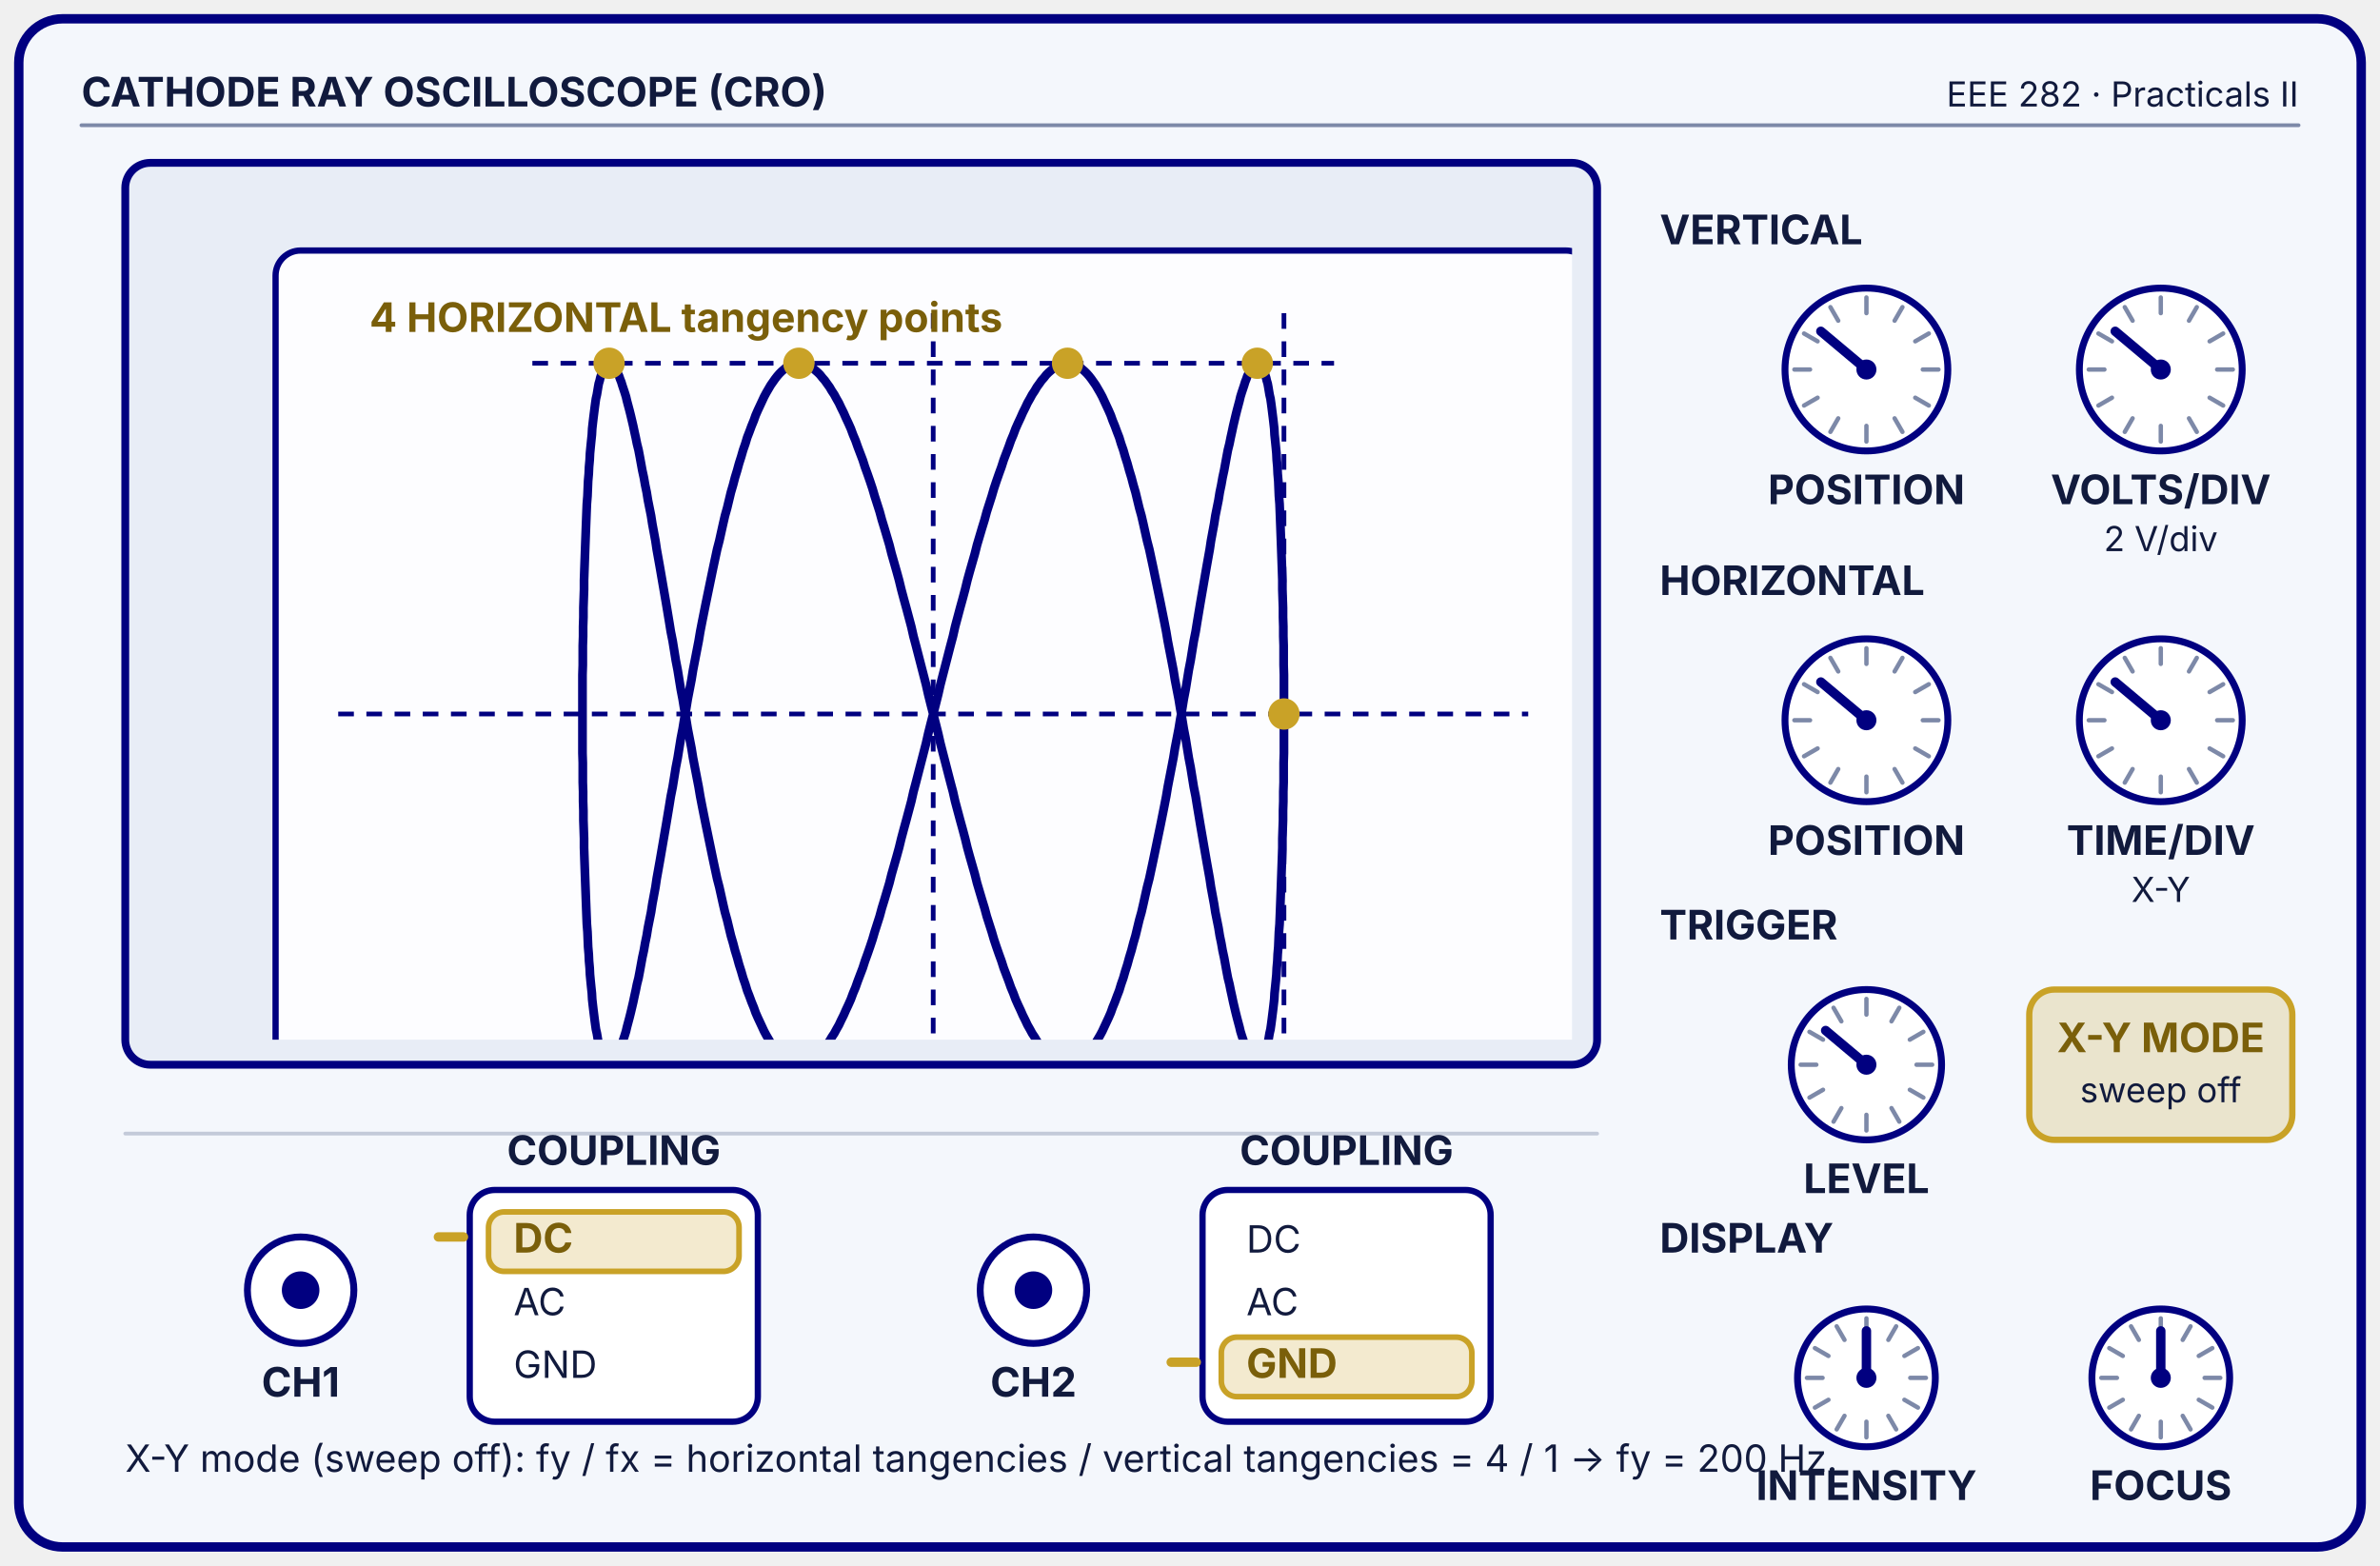
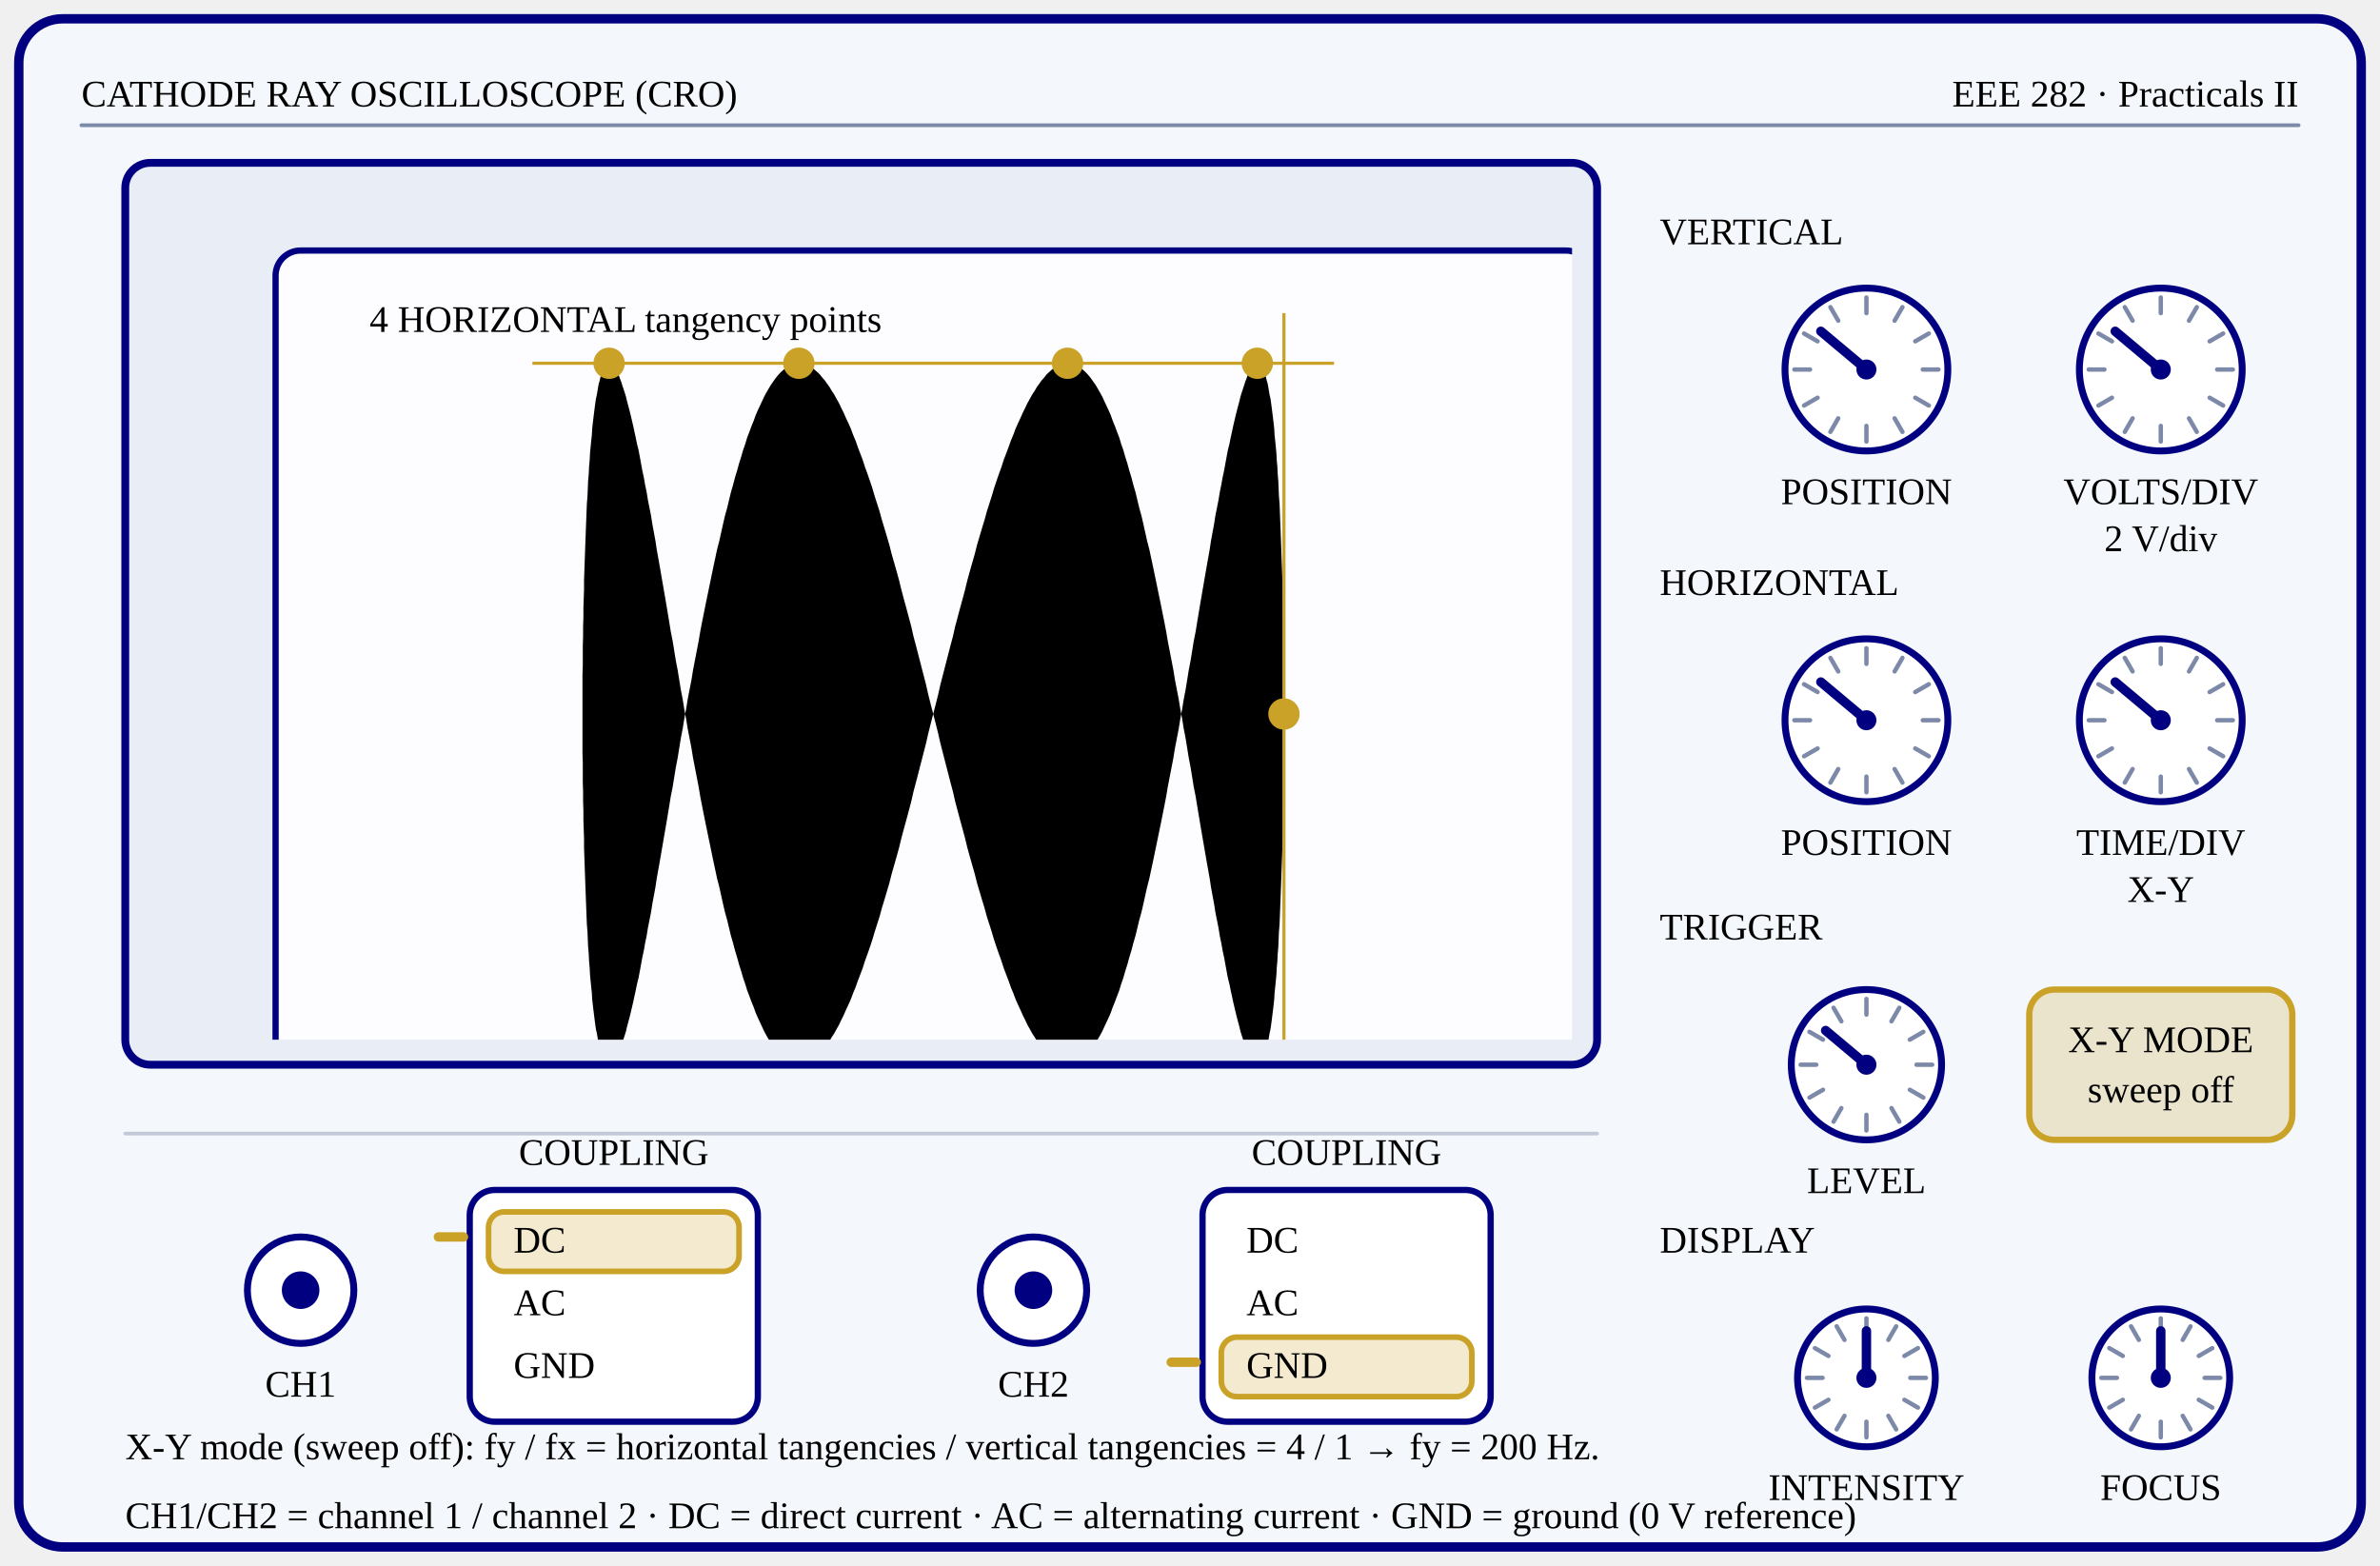
- <svg xmlns="http://www.w3.org/2000/svg" class="diagram-svg" width="760" height="500" viewBox="0 0 760 500" preserveAspectRatio="xMidYMid meet" role="img" aria-label="Full CRO in X-Y mode showing a Lissajous figure with 4 horizontal and 1 vertical tangency">
-   <style>
-  text{font-family:Inter,Arial,Helvetica,sans-serif;fill:#111a3d}
-  .gl{stroke:#c3cad9;stroke-width:1}.ax{stroke:#7d89a8;stroke-width:1.3}
-  .ac{fill:none;stroke:#B08A1B;stroke-width:2.2}
-  .t11{font-size:11px}.t12{font-size:12px}.t13{font-size:13px}.t15{font-size:15px}
-  .tb{font-size:13px;font-weight:700}.tg{font-size:13px;font-weight:700;fill:#7a5f0a}
-  .l{fill:none;stroke:#010080;stroke-width:2.4;stroke-linecap:round;stroke-linejoin:round}
-  .w{fill:none;stroke:#010080;stroke-width:2.8;stroke-linejoin:round;stroke-linecap:round}
-  .w2{fill:none;stroke:#a52a2a;stroke-width:2.6;stroke-linejoin:round;stroke-linecap:round}
-  .dm{fill:none;stroke:#010080;stroke-width:1.5;stroke-dasharray:5 4}
-  .dg{fill:none;stroke:#1e7a45;stroke-width:1.5;stroke-dasharray:6 4}
- </style>
+ <svg xmlns="http://www.w3.org/2000/svg" class="diagram-svg" viewBox="0 0 760 500" preserveAspectRatio="xMidYMid meet" role="img">
  <rect x="6" y="6" width="748" height="488" rx="14" fill="#f4f7fc" stroke="#010080" stroke-width="3" />
  <text class="tb" x="26" y="34">CATHODE RAY OSCILLOSCOPE (CRO)</text>
  <text class="t11" x="734" y="34" text-anchor="end">EEE 282 · Practicals II</text>
  <line x1="26" y1="40" x2="734" y2="40" stroke="#7d89a8" stroke-width="1.2" stroke-linecap="round" />
  <rect x="40" y="52" width="470" height="288" rx="8" fill="#e8edf6" stroke="#010080" stroke-width="2.5" />
  <svg x="48" y="60" width="454" height="272" viewBox="500 344" preserveAspectRatio="xMidYMid meet">
    <defs>
      <marker id="ah-q30" viewBox="0 0 10 10" refX="9" refY="5" markerWidth="7" markerHeight="7" orient="auto-start-reverse">
        <path d="M0,1 L9,5 L0,9 z" fill="#C9A227" />
      </marker>
      <marker id="ahn-q30" viewBox="0 0 10 10" refX="9" refY="5" markerWidth="7" markerHeight="7" orient="auto-start-reverse">
        <path d="M0,1 L9,5 L0,9 z" fill="#010080" />
      </marker>
      <marker id="ahs-q30" viewBox="0 0 10 10" refX="9" refY="5" markerWidth="7" markerHeight="7" orient="auto-start-reverse">
        <path d="M0,1 L9,5 L0,9 z" fill="#C9A227" />
      </marker>
      <marker id="ahsb-q30" viewBox="0 0 10 10" refX="1" refY="5" markerWidth="7" markerHeight="7" orient="auto-start-reverse">
        <path d="M10,1 L1,5 L10,9 z" fill="#C9A227" />
      </marker>
    </defs>
    <rect x="40" y="20" width="420" height="300" rx="8" fill="#fdfdff" stroke="#010080" stroke-width="2" />
    <line class="dm" x1="60" y1="168" x2="440" y2="168" />
    <line class="dm" x1="250" y1="40" x2="250" y2="300" />
    <path class="w" d="M250.0 168.0 L250.8 164.9 L251.6 161.7 L252.3 158.6 L253.1 155.5 L253.9 152.4 L254.7 149.3 L255.5 146.2 L256.3 143.2 L257.0 140.1 L257.8 137.1 L258.6 134.1 L259.4 131.2 L260.2 128.2 L260.9 125.3 L261.7 122.4 L262.5 119.6 L263.3 116.8 L264.0 114.0 L264.8 111.3 L265.6 108.6 L266.4 106.0 L267.1 103.4 L267.9 100.9 L268.7 98.4 L269.4 96.0 L270.2 93.6 L271.0 91.3 L271.8 89.1 L272.5 86.9 L273.3 84.8 L274.1 82.7 L274.8 80.7 L275.6 78.8 L276.3 76.9 L277.1 75.1 L277.9 73.4 L278.6 71.8 L279.4 70.2 L280.1 68.7 L280.9 67.3 L281.6 66.0 L282.4 64.8 L283.1 63.6 L283.9 62.5 L284.6 61.5 L285.4 60.6 L286.1 59.7 L286.8 59.0 L287.6 58.3 L288.3 57.7 L289.0 57.2 L289.8 56.8 L290.5 56.5 L291.2 56.2 L292.0 56.1 L292.7 56.0 L293.4 56.0 L294.1 56.1 L294.8 56.3 L295.6 56.6 L296.3 57.0 L297.0 57.4 L297.7 58.0 L298.4 58.6 L299.1 59.3 L299.8 60.1 L300.5 61.0 L301.2 62.0 L301.9 63.0 L302.6 64.2 L303.3 65.4 L304.0 66.7 L304.6 68.0 L305.3 69.5 L306.0 71.0 L306.7 72.6 L307.3 74.3 L308.0 76.0 L308.7 77.9 L309.4 79.7 L310.0 81.7 L310.7 83.7 L311.3 85.8 L312.0 88.0 L312.6 90.2 L313.3 92.5 L313.9 94.8 L314.6 97.2 L315.2 99.7 L315.8 102.2 L316.5 104.7 L317.1 107.3 L317.7 110.0 L318.3 112.7 L319.0 115.4 L319.6 118.2 L320.2 121.0 L320.8 123.9 L321.4 126.8 L322.0 129.7 L322.6 132.6 L323.2 135.6 L323.8 138.6 L324.4 141.7 L324.9 144.7 L325.5 147.8 L326.1 150.9 L326.7 154.0 L327.2 157.1 L327.8 160.2 L328.4 163.3 L328.9 166.4 L329.5 169.6 L330.0 172.7 L330.6 175.8 L331.1 178.9 L331.6 182.0 L332.2 185.1 L332.7 188.2 L333.2 191.3 L333.8 194.3 L334.3 197.4 L334.8 200.4 L335.3 203.4 L335.8 206.3 L336.3 209.2 L336.8 212.1 L337.3 215.0 L337.8 217.8 L338.3 220.6 L338.7 223.3 L339.2 226.0 L339.7 228.7 L340.1 231.3 L340.6 233.8 L341.1 236.3 L341.5 238.8 L342.0 241.2 L342.4 243.5 L342.9 245.8 L343.3 248.0 L343.7 250.2 L344.1 252.3 L344.6 254.3 L345.0 256.3 L345.4 258.1 L345.8 260.0 L346.2 261.7 L346.6 263.4 L347.0 265.0 L347.4 266.5 L347.8 268.0 L348.1 269.3 L348.5 270.6 L348.9 271.8 L349.3 273.0 L349.6 274.0 L350.0 275.0 L350.3 275.9 L350.7 276.7 L351.0 277.4 L351.3 278.0 L351.7 278.6 L352.0 279.0 L352.3 279.4 L352.6 279.7 L352.9 279.9 L353.2 280.0 L353.5 280.0 L353.8 279.9 L354.1 279.8 L354.4 279.5 L354.7 279.2 L355.0 278.8 L355.2 278.3 L355.5 277.7 L355.8 277.0 L356.0 276.3 L356.3 275.4 L356.5 274.5 L356.8 273.5 L357.0 272.4 L357.2 271.2 L357.4 270.0 L357.7 268.7 L357.9 267.3 L358.1 265.8 L358.3 264.2 L358.5 262.6 L358.7 260.9 L358.9 259.1 L359.0 257.2 L359.2 255.3 L359.4 253.3 L359.6 251.2 L359.7 249.1 L359.9 246.9 L360.0 244.7 L360.2 242.4 L360.3 240.0 L360.4 237.6 L360.6 235.1 L360.7 232.6 L360.8 230.0 L360.9 227.4 L361.0 224.7 L361.1 222.0 L361.2 219.2 L361.3 216.4 L361.4 213.6 L361.5 210.7 L361.5 207.8 L361.6 204.8 L361.7 201.9 L361.7 198.9 L361.8 195.9 L361.8 192.8 L361.9 189.8 L361.9 186.7 L361.9 183.6 L362.0 180.5 L362.0 177.4 L362.0 174.3 L362.0 171.1 L362.0 168.0 L362.0 164.9 L362.0 161.7 L362.0 158.6 L362.0 155.5 L361.9 152.4 L361.9 149.3 L361.9 146.2 L361.8 143.2 L361.8 140.1 L361.7 137.1 L361.7 134.1 L361.6 131.2 L361.5 128.2 L361.5 125.3 L361.4 122.4 L361.3 119.6 L361.2 116.8 L361.1 114.0 L361.0 111.3 L360.9 108.6 L360.8 106.0 L360.7 103.4 L360.6 100.9 L360.4 98.4 L360.3 96.0 L360.2 93.6 L360.0 91.3 L359.9 89.1 L359.7 86.9 L359.6 84.8 L359.4 82.7 L359.2 80.7 L359.0 78.8 L358.9 76.9 L358.7 75.1 L358.5 73.4 L358.3 71.8 L358.1 70.2 L357.9 68.7 L357.7 67.3 L357.4 66.0 L357.2 64.8 L357.0 63.6 L356.8 62.5 L356.5 61.5 L356.3 60.6 L356.0 59.7 L355.8 59.0 L355.5 58.3 L355.2 57.7 L355.0 57.2 L354.7 56.8 L354.4 56.5 L354.1 56.2 L353.8 56.1 L353.5 56.0 L353.2 56.0 L352.9 56.1 L352.6 56.3 L352.3 56.6 L352.0 57.0 L351.7 57.4 L351.3 58.0 L351.0 58.6 L350.7 59.3 L350.3 60.1 L350.0 61.0 L349.6 62.0 L349.3 63.0 L348.9 64.2 L348.5 65.4 L348.1 66.7 L347.8 68.0 L347.4 69.5 L347.0 71.0 L346.6 72.6 L346.2 74.3 L345.8 76.0 L345.4 77.9 L345.0 79.7 L344.6 81.7 L344.1 83.7 L343.7 85.8 L343.3 88.0 L342.9 90.2 L342.4 92.5 L342.0 94.8 L341.5 97.2 L341.1 99.7 L340.6 102.2 L340.1 104.7 L339.7 107.3 L339.2 110.0 L338.7 112.7 L338.3 115.4 L337.8 118.2 L337.3 121.0 L336.8 123.9 L336.3 126.8 L335.8 129.7 L335.3 132.6 L334.8 135.6 L334.3 138.6 L333.8 141.7 L333.2 144.7 L332.7 147.8 L332.2 150.9 L331.6 154.0 L331.1 157.1 L330.6 160.2 L330.0 163.3 L329.5 166.4 L328.9 169.6 L328.4 172.7 L327.8 175.8 L327.2 178.9 L326.7 182.0 L326.1 185.1 L325.5 188.2 L324.9 191.3 L324.4 194.3 L323.8 197.4 L323.2 200.4 L322.6 203.4 L322.0 206.3 L321.4 209.2 L320.8 212.1 L320.2 215.0 L319.6 217.8 L319.0 220.6 L318.3 223.3 L317.7 226.0 L317.1 228.7 L316.5 231.3 L315.8 233.8 L315.2 236.3 L314.6 238.8 L313.9 241.2 L313.3 243.5 L312.6 245.8 L312.0 248.0 L311.3 250.2 L310.7 252.3 L310.0 254.3 L309.4 256.3 L308.7 258.1 L308.0 260.0 L307.3 261.7 L306.7 263.4 L306.0 265.0 L305.3 266.5 L304.6 268.0 L304.0 269.3 L303.3 270.6 L302.6 271.8 L301.9 273.0 L301.2 274.0 L300.5 275.0 L299.8 275.9 L299.1 276.7 L298.4 277.4 L297.7 278.0 L297.0 278.6 L296.3 279.0 L295.6 279.4 L294.8 279.7 L294.1 279.9 L293.4 280.0 L292.7 280.0 L292.0 279.9 L291.2 279.8 L290.5 279.5 L289.8 279.2 L289.0 278.8 L288.3 278.3 L287.6 277.7 L286.8 277.0 L286.1 276.3 L285.4 275.4 L284.6 274.5 L283.9 273.5 L283.1 272.4 L282.4 271.2 L281.6 270.0 L280.9 268.7 L280.1 267.3 L279.4 265.8 L278.6 264.2 L277.9 262.6 L277.1 260.9 L276.3 259.1 L275.6 257.2 L274.8 255.3 L274.1 253.3 L273.3 251.2 L272.5 249.1 L271.8 246.9 L271.0 244.7 L270.2 242.4 L269.4 240.0 L268.7 237.6 L267.9 235.1 L267.1 232.6 L266.4 230.0 L265.6 227.4 L264.8 224.7 L264.0 222.0 L263.3 219.2 L262.5 216.4 L261.7 213.6 L260.9 210.7 L260.2 207.8 L259.4 204.8 L258.6 201.9 L257.8 198.9 L257.0 195.9 L256.3 192.8 L255.5 189.8 L254.7 186.7 L253.9 183.6 L253.1 180.5 L252.3 177.4 L251.6 174.3 L250.8 171.1 L250.0 168.0 L249.2 164.9 L248.4 161.7 L247.7 158.6 L246.9 155.5 L246.1 152.4 L245.3 149.3 L244.5 146.2 L243.7 143.2 L243.0 140.1 L242.2 137.1 L241.4 134.1 L240.6 131.2 L239.8 128.2 L239.1 125.3 L238.3 122.4 L237.5 119.6 L236.7 116.8 L236.0 114.0 L235.2 111.3 L234.4 108.6 L233.6 106.0 L232.9 103.4 L232.1 100.9 L231.3 98.4 L230.6 96.0 L229.8 93.6 L229.0 91.3 L228.2 89.1 L227.5 86.9 L226.7 84.8 L225.9 82.7 L225.2 80.7 L224.4 78.8 L223.7 76.9 L222.9 75.1 L222.1 73.4 L221.4 71.8 L220.6 70.2 L219.9 68.7 L219.1 67.3 L218.4 66.0 L217.6 64.8 L216.9 63.6 L216.1 62.5 L215.4 61.5 L214.6 60.6 L213.9 59.7 L213.2 59.0 L212.4 58.3 L211.7 57.7 L211.0 57.2 L210.2 56.8 L209.5 56.5 L208.8 56.2 L208.0 56.1 L207.3 56.0 L206.6 56.0 L205.9 56.1 L205.2 56.3 L204.4 56.6 L203.7 57.0 L203.0 57.4 L202.3 58.0 L201.6 58.6 L200.9 59.3 L200.2 60.1 L199.5 61.0 L198.8 62.0 L198.1 63.0 L197.4 64.2 L196.7 65.4 L196.0 66.7 L195.4 68.0 L194.7 69.5 L194.0 71.0 L193.3 72.6 L192.7 74.3 L192.0 76.0 L191.3 77.9 L190.6 79.7 L190.0 81.7 L189.3 83.7 L188.7 85.8 L188.0 88.0 L187.4 90.2 L186.7 92.5 L186.1 94.8 L185.4 97.2 L184.8 99.7 L184.2 102.2 L183.5 104.7 L182.9 107.3 L182.3 110.0 L181.7 112.7 L181.0 115.4 L180.4 118.2 L179.8 121.0 L179.2 123.9 L178.6 126.8 L178.0 129.7 L177.4 132.6 L176.8 135.6 L176.2 138.6 L175.6 141.7 L175.1 144.7 L174.5 147.8 L173.9 150.9 L173.3 154.0 L172.8 157.1 L172.2 160.2 L171.6 163.3 L171.1 166.4 L170.5 169.6 L170.0 172.7 L169.4 175.8 L168.9 178.9 L168.4 182.0 L167.8 185.1 L167.3 188.2 L166.8 191.3 L166.2 194.3 L165.7 197.4 L165.2 200.4 L164.7 203.4 L164.2 206.3 L163.7 209.2 L163.2 212.1 L162.7 215.0 L162.2 217.8 L161.7 220.6 L161.3 223.3 L160.8 226.0 L160.3 228.7 L159.9 231.3 L159.4 233.8 L158.9 236.3 L158.5 238.8 L158.0 241.2 L157.6 243.5 L157.1 245.8 L156.7 248.0 L156.3 250.2 L155.9 252.3 L155.4 254.3 L155.0 256.3 L154.6 258.1 L154.2 260.0 L153.8 261.7 L153.4 263.4 L153.0 265.0 L152.6 266.5 L152.2 268.0 L151.9 269.3 L151.5 270.6 L151.1 271.8 L150.7 273.0 L150.4 274.0 L150.0 275.0 L149.7 275.9 L149.3 276.7 L149.0 277.4 L148.7 278.0 L148.3 278.6 L148.0 279.0 L147.7 279.4 L147.4 279.7 L147.1 279.9 L146.8 280.0 L146.5 280.0 L146.2 279.9 L145.9 279.8 L145.6 279.5 L145.3 279.2 L145.0 278.8 L144.8 278.3 L144.5 277.7 L144.2 277.0 L144.0 276.3 L143.7 275.4 L143.5 274.5 L143.2 273.5 L143.0 272.4 L142.8 271.2 L142.6 270.0 L142.3 268.7 L142.1 267.3 L141.9 265.8 L141.7 264.2 L141.5 262.6 L141.3 260.9 L141.1 259.1 L141.0 257.2 L140.8 255.3 L140.6 253.3 L140.4 251.2 L140.3 249.1 L140.1 246.9 L140.0 244.7 L139.8 242.4 L139.7 240.0 L139.6 237.6 L139.4 235.1 L139.3 232.6 L139.2 230.0 L139.1 227.4 L139.0 224.7 L138.9 222.0 L138.8 219.2 L138.7 216.4 L138.6 213.6 L138.5 210.7 L138.5 207.8 L138.4 204.8 L138.3 201.9 L138.3 198.9 L138.2 195.9 L138.2 192.8 L138.1 189.8 L138.1 186.7 L138.1 183.6 L138.0 180.5 L138.0 177.4 L138.0 174.3 L138.0 171.1 L138.0 168.0 L138.0 164.9 L138.0 161.7 L138.0 158.6 L138.0 155.5 L138.1 152.4 L138.1 149.3 L138.1 146.2 L138.2 143.2 L138.2 140.1 L138.3 137.1 L138.3 134.1 L138.4 131.2 L138.5 128.2 L138.5 125.3 L138.6 122.4 L138.7 119.6 L138.8 116.8 L138.9 114.0 L139.0 111.3 L139.1 108.6 L139.2 106.0 L139.3 103.4 L139.4 100.9 L139.6 98.4 L139.7 96.0 L139.8 93.6 L140.0 91.3 L140.1 89.1 L140.3 86.9 L140.4 84.8 L140.6 82.7 L140.8 80.7 L141.0 78.8 L141.1 76.9 L141.3 75.1 L141.5 73.4 L141.7 71.8 L141.9 70.2 L142.1 68.7 L142.3 67.3 L142.6 66.0 L142.8 64.8 L143.0 63.6 L143.2 62.5 L143.5 61.5 L143.7 60.6 L144.0 59.7 L144.2 59.0 L144.5 58.3 L144.8 57.7 L145.0 57.2 L145.3 56.8 L145.6 56.5 L145.9 56.2 L146.2 56.1 L146.5 56.0 L146.8 56.0 L147.1 56.1 L147.4 56.3 L147.7 56.6 L148.0 57.0 L148.3 57.4 L148.7 58.0 L149.0 58.6 L149.3 59.3 L149.7 60.1 L150.0 61.0 L150.4 62.0 L150.7 63.0 L151.1 64.2 L151.5 65.4 L151.9 66.7 L152.2 68.0 L152.6 69.5 L153.0 71.0 L153.4 72.6 L153.8 74.3 L154.2 76.0 L154.6 77.9 L155.0 79.7 L155.4 81.7 L155.9 83.7 L156.3 85.8 L156.7 88.0 L157.1 90.2 L157.6 92.5 L158.0 94.8 L158.5 97.2 L158.9 99.7 L159.4 102.2 L159.9 104.7 L160.3 107.3 L160.8 110.0 L161.3 112.7 L161.7 115.4 L162.2 118.2 L162.7 121.0 L163.2 123.9 L163.7 126.8 L164.2 129.7 L164.7 132.6 L165.2 135.6 L165.7 138.6 L166.2 141.7 L166.8 144.7 L167.3 147.8 L167.8 150.9 L168.4 154.0 L168.9 157.1 L169.4 160.2 L170.0 163.3 L170.5 166.4 L171.1 169.6 L171.6 172.7 L172.2 175.8 L172.8 178.9 L173.3 182.0 L173.9 185.1 L174.5 188.2 L175.1 191.3 L175.6 194.3 L176.2 197.4 L176.8 200.4 L177.4 203.4 L178.0 206.3 L178.6 209.2 L179.2 212.1 L179.8 215.0 L180.4 217.8 L181.0 220.6 L181.7 223.3 L182.3 226.0 L182.9 228.7 L183.5 231.3 L184.2 233.8 L184.8 236.3 L185.4 238.8 L186.1 241.2 L186.7 243.5 L187.4 245.8 L188.0 248.0 L188.7 250.2 L189.3 252.3 L190.0 254.3 L190.6 256.3 L191.3 258.1 L192.0 260.0 L192.7 261.7 L193.3 263.4 L194.0 265.0 L194.7 266.5 L195.4 268.0 L196.0 269.3 L196.7 270.6 L197.4 271.8 L198.1 273.0 L198.8 274.0 L199.5 275.0 L200.2 275.9 L200.9 276.7 L201.6 277.4 L202.3 278.0 L203.0 278.6 L203.7 279.0 L204.4 279.4 L205.2 279.7 L205.9 279.9 L206.6 280.0 L207.3 280.0 L208.0 279.9 L208.8 279.8 L209.5 279.5 L210.2 279.2 L211.0 278.8 L211.7 278.3 L212.4 277.7 L213.2 277.0 L213.9 276.3 L214.6 275.4 L215.4 274.5 L216.1 273.5 L216.9 272.4 L217.6 271.2 L218.4 270.0 L219.1 268.7 L219.9 267.3 L220.6 265.8 L221.4 264.2 L222.1 262.6 L222.9 260.9 L223.7 259.1 L224.4 257.2 L225.2 255.3 L225.9 253.3 L226.7 251.2 L227.5 249.1 L228.2 246.9 L229.0 244.7 L229.8 242.4 L230.6 240.0 L231.3 237.6 L232.1 235.1 L232.9 232.6 L233.6 230.0 L234.4 227.4 L235.2 224.7 L236.0 222.0 L236.7 219.2 L237.5 216.4 L238.3 213.6 L239.1 210.7 L239.8 207.8 L240.6 204.8 L241.4 201.9 L242.2 198.9 L243.0 195.9 L243.7 192.8 L244.5 189.8 L245.3 186.7 L246.1 183.6 L246.9 180.5 L247.7 177.4 L248.4 174.3 L249.2 171.1 L250.0 168.0" />
    <line class="dm" x1="122" y1="56" x2="378" y2="56" stroke="#C9A227" />
    <circle cx="292.9" cy="56" r="5" fill="#C9A227" />
    <circle cx="353.5" cy="56" r="5" fill="#C9A227" />
    <circle cx="207.1" cy="56" r="5" fill="#C9A227" />
    <circle cx="146.5" cy="56" r="5" fill="#C9A227" />
    <text class="tg" x="70" y="46">4 HORIZONTAL tangency points</text>
    <line class="dm" x1="362" y1="40" x2="362" y2="296" stroke="#C9A227" />
    <circle cx="362" cy="168" r="5" fill="#C9A227" />
    <text class="tg" x="372" y="314">1 vertical</text>
    <text class="tg" x="372" y="332">tangency</text>
-     <text class="tb" x="60" y="332">fy / fx = H / V = 4 / 1 → fy = 4 × 50 Hz = 200 Hz</text>
+     <text class="tb" x="60" y="332">fy / fx = H / V = 4 / 1  →  fy = 4 × 50 Hz = 200 Hz</text>
  </svg>
  <text class="tb" x="530" y="78">VERTICAL</text>
  <circle cx="596" cy="118" r="26" fill="#ffffff" stroke="#010080" stroke-width="2.2" />
  <line x1="580.412" y1="109" x2="576.081" y2="106.5" stroke="#7d89a8" stroke-width="1.4" stroke-linecap="round" />
  <line x1="587" y1="102.412" x2="584.5" y2="98.081" stroke="#7d89a8" stroke-width="1.4" stroke-linecap="round" />
  <line x1="596" y1="100" x2="596" y2="95" stroke="#7d89a8" stroke-width="1.4" stroke-linecap="round" />
  <line x1="605" y1="102.412" x2="607.5" y2="98.081" stroke="#7d89a8" stroke-width="1.4" stroke-linecap="round" />
  <line x1="611.588" y1="109" x2="615.919" y2="106.5" stroke="#7d89a8" stroke-width="1.4" stroke-linecap="round" />
  <line x1="614" y1="118" x2="619" y2="118" stroke="#7d89a8" stroke-width="1.4" stroke-linecap="round" />
  <line x1="611.588" y1="127" x2="615.919" y2="129.5" stroke="#7d89a8" stroke-width="1.4" stroke-linecap="round" />
  <line x1="605" y1="133.588" x2="607.5" y2="137.919" stroke="#7d89a8" stroke-width="1.4" stroke-linecap="round" />
  <line x1="596" y1="136" x2="596" y2="141" stroke="#7d89a8" stroke-width="1.4" stroke-linecap="round" />
  <line x1="587" y1="133.588" x2="584.5" y2="137.919" stroke="#7d89a8" stroke-width="1.4" stroke-linecap="round" />
  <line x1="580.412" y1="127" x2="576.081" y2="129.5" stroke="#7d89a8" stroke-width="1.4" stroke-linecap="round" />
  <line x1="578" y1="118" x2="573" y2="118" stroke="#7d89a8" stroke-width="1.4" stroke-linecap="round" />
  <line x1="596" y1="118" x2="581.445" y2="105.787" stroke="#010080" stroke-width="3" stroke-linecap="round" />
  <circle cx="596" cy="118" r="3.2" fill="#010080" />
  <text class="tb" x="596" y="161" text-anchor="middle">POSITION</text>
  <circle cx="690" cy="118" r="26" fill="#ffffff" stroke="#010080" stroke-width="2.2" />
  <line x1="674.412" y1="109" x2="670.081" y2="106.5" stroke="#7d89a8" stroke-width="1.4" stroke-linecap="round" />
  <line x1="681" y1="102.412" x2="678.5" y2="98.081" stroke="#7d89a8" stroke-width="1.4" stroke-linecap="round" />
  <line x1="690" y1="100" x2="690" y2="95" stroke="#7d89a8" stroke-width="1.4" stroke-linecap="round" />
  <line x1="699" y1="102.412" x2="701.5" y2="98.081" stroke="#7d89a8" stroke-width="1.4" stroke-linecap="round" />
  <line x1="705.588" y1="109" x2="709.919" y2="106.5" stroke="#7d89a8" stroke-width="1.4" stroke-linecap="round" />
  <line x1="708" y1="118" x2="713" y2="118" stroke="#7d89a8" stroke-width="1.4" stroke-linecap="round" />
  <line x1="705.588" y1="127" x2="709.919" y2="129.5" stroke="#7d89a8" stroke-width="1.4" stroke-linecap="round" />
  <line x1="699" y1="133.588" x2="701.5" y2="137.919" stroke="#7d89a8" stroke-width="1.4" stroke-linecap="round" />
  <line x1="690" y1="136" x2="690" y2="141" stroke="#7d89a8" stroke-width="1.4" stroke-linecap="round" />
  <line x1="681" y1="133.588" x2="678.5" y2="137.919" stroke="#7d89a8" stroke-width="1.4" stroke-linecap="round" />
  <line x1="674.412" y1="127" x2="670.081" y2="129.5" stroke="#7d89a8" stroke-width="1.4" stroke-linecap="round" />
  <line x1="672" y1="118" x2="667" y2="118" stroke="#7d89a8" stroke-width="1.4" stroke-linecap="round" />
  <line x1="690" y1="118" x2="675.445" y2="105.787" stroke="#010080" stroke-width="3" stroke-linecap="round" />
  <circle cx="690" cy="118" r="3.2" fill="#010080" />
  <text class="tb" x="690" y="161" text-anchor="middle">VOLTS/DIV</text>
  <text class="t11" x="690" y="176" text-anchor="middle">2 V/div</text>
  <text class="tb" x="530" y="190">HORIZONTAL</text>
  <circle cx="596" cy="230" r="26" fill="#ffffff" stroke="#010080" stroke-width="2.2" />
  <line x1="580.412" y1="221" x2="576.081" y2="218.5" stroke="#7d89a8" stroke-width="1.4" stroke-linecap="round" />
  <line x1="587" y1="214.412" x2="584.5" y2="210.081" stroke="#7d89a8" stroke-width="1.4" stroke-linecap="round" />
  <line x1="596" y1="212" x2="596" y2="207" stroke="#7d89a8" stroke-width="1.4" stroke-linecap="round" />
  <line x1="605" y1="214.412" x2="607.5" y2="210.081" stroke="#7d89a8" stroke-width="1.4" stroke-linecap="round" />
  <line x1="611.588" y1="221" x2="615.919" y2="218.5" stroke="#7d89a8" stroke-width="1.4" stroke-linecap="round" />
  <line x1="614" y1="230" x2="619" y2="230" stroke="#7d89a8" stroke-width="1.4" stroke-linecap="round" />
  <line x1="611.588" y1="239" x2="615.919" y2="241.5" stroke="#7d89a8" stroke-width="1.4" stroke-linecap="round" />
  <line x1="605" y1="245.588" x2="607.5" y2="249.919" stroke="#7d89a8" stroke-width="1.4" stroke-linecap="round" />
  <line x1="596" y1="248" x2="596" y2="253" stroke="#7d89a8" stroke-width="1.4" stroke-linecap="round" />
  <line x1="587" y1="245.588" x2="584.5" y2="249.919" stroke="#7d89a8" stroke-width="1.4" stroke-linecap="round" />
  <line x1="580.412" y1="239" x2="576.081" y2="241.5" stroke="#7d89a8" stroke-width="1.4" stroke-linecap="round" />
  <line x1="578" y1="230" x2="573" y2="230" stroke="#7d89a8" stroke-width="1.4" stroke-linecap="round" />
  <line x1="596" y1="230" x2="581.445" y2="217.787" stroke="#010080" stroke-width="3" stroke-linecap="round" />
  <circle cx="596" cy="230" r="3.2" fill="#010080" />
  <text class="tb" x="596" y="273" text-anchor="middle">POSITION</text>
  <circle cx="690" cy="230" r="26" fill="#ffffff" stroke="#010080" stroke-width="2.2" />
  <line x1="674.412" y1="221" x2="670.081" y2="218.5" stroke="#7d89a8" stroke-width="1.4" stroke-linecap="round" />
  <line x1="681" y1="214.412" x2="678.5" y2="210.081" stroke="#7d89a8" stroke-width="1.4" stroke-linecap="round" />
  <line x1="690" y1="212" x2="690" y2="207" stroke="#7d89a8" stroke-width="1.4" stroke-linecap="round" />
  <line x1="699" y1="214.412" x2="701.5" y2="210.081" stroke="#7d89a8" stroke-width="1.4" stroke-linecap="round" />
  <line x1="705.588" y1="221" x2="709.919" y2="218.5" stroke="#7d89a8" stroke-width="1.4" stroke-linecap="round" />
  <line x1="708" y1="230" x2="713" y2="230" stroke="#7d89a8" stroke-width="1.4" stroke-linecap="round" />
  <line x1="705.588" y1="239" x2="709.919" y2="241.5" stroke="#7d89a8" stroke-width="1.4" stroke-linecap="round" />
  <line x1="699" y1="245.588" x2="701.5" y2="249.919" stroke="#7d89a8" stroke-width="1.4" stroke-linecap="round" />
  <line x1="690" y1="248" x2="690" y2="253" stroke="#7d89a8" stroke-width="1.4" stroke-linecap="round" />
  <line x1="681" y1="245.588" x2="678.5" y2="249.919" stroke="#7d89a8" stroke-width="1.4" stroke-linecap="round" />
  <line x1="674.412" y1="239" x2="670.081" y2="241.5" stroke="#7d89a8" stroke-width="1.4" stroke-linecap="round" />
  <line x1="672" y1="230" x2="667" y2="230" stroke="#7d89a8" stroke-width="1.4" stroke-linecap="round" />
  <line x1="690" y1="230" x2="675.445" y2="217.787" stroke="#010080" stroke-width="3" stroke-linecap="round" />
  <circle cx="690" cy="230" r="3.2" fill="#010080" />
  <text class="tb" x="690" y="273" text-anchor="middle">TIME/DIV</text>
  <text class="t11" x="690" y="288" text-anchor="middle">X-Y</text>
  <text class="tb" x="530" y="300">TRIGGER</text>
  <circle cx="596" cy="340" r="24" fill="#ffffff" stroke="#010080" stroke-width="2.2" />
  <line x1="582.144" y1="332" x2="577.813" y2="329.5" stroke="#7d89a8" stroke-width="1.4" stroke-linecap="round" />
  <line x1="588" y1="326.144" x2="585.5" y2="321.813" stroke="#7d89a8" stroke-width="1.4" stroke-linecap="round" />
  <line x1="596" y1="324" x2="596" y2="319" stroke="#7d89a8" stroke-width="1.4" stroke-linecap="round" />
  <line x1="604" y1="326.144" x2="606.5" y2="321.813" stroke="#7d89a8" stroke-width="1.4" stroke-linecap="round" />
  <line x1="609.856" y1="332" x2="614.187" y2="329.5" stroke="#7d89a8" stroke-width="1.4" stroke-linecap="round" />
  <line x1="612" y1="340" x2="617" y2="340" stroke="#7d89a8" stroke-width="1.4" stroke-linecap="round" />
  <line x1="609.856" y1="348" x2="614.187" y2="350.5" stroke="#7d89a8" stroke-width="1.4" stroke-linecap="round" />
  <line x1="604" y1="353.856" x2="606.5" y2="358.187" stroke="#7d89a8" stroke-width="1.4" stroke-linecap="round" />
  <line x1="596" y1="356" x2="596" y2="361" stroke="#7d89a8" stroke-width="1.4" stroke-linecap="round" />
  <line x1="588" y1="353.856" x2="585.5" y2="358.187" stroke="#7d89a8" stroke-width="1.4" stroke-linecap="round" />
  <line x1="582.144" y1="348" x2="577.813" y2="350.5" stroke="#7d89a8" stroke-width="1.4" stroke-linecap="round" />
  <line x1="580" y1="340" x2="575" y2="340" stroke="#7d89a8" stroke-width="1.4" stroke-linecap="round" />
  <line x1="596" y1="340" x2="582.977" y2="329.073" stroke="#010080" stroke-width="3" stroke-linecap="round" />
  <circle cx="596" cy="340" r="3.2" fill="#010080" />
  <text class="tb" x="596" y="381" text-anchor="middle">LEVEL</text>
  <rect x="648" y="316" width="84" height="48" rx="8" fill="rgba(201,162,39,0.22)" stroke="#C9A227" stroke-width="2" />
  <text class="tg" x="690" y="336" text-anchor="middle">X-Y MODE</text>
  <text class="t11" x="690" y="352" text-anchor="middle">sweep off</text>
  <text class="tb" x="530" y="400">DISPLAY</text>
  <circle cx="596" cy="440" r="22" fill="#ffffff" stroke="#010080" stroke-width="2.2" />
  <line x1="583.876" y1="433" x2="579.546" y2="430.5" stroke="#7d89a8" stroke-width="1.4" stroke-linecap="round" />
  <line x1="589" y1="427.876" x2="586.5" y2="423.546" stroke="#7d89a8" stroke-width="1.4" stroke-linecap="round" />
  <line x1="596" y1="426" x2="596" y2="421" stroke="#7d89a8" stroke-width="1.4" stroke-linecap="round" />
  <line x1="603" y1="427.876" x2="605.5" y2="423.546" stroke="#7d89a8" stroke-width="1.4" stroke-linecap="round" />
  <line x1="608.124" y1="433" x2="612.454" y2="430.5" stroke="#7d89a8" stroke-width="1.4" stroke-linecap="round" />
  <line x1="610" y1="440" x2="615" y2="440" stroke="#7d89a8" stroke-width="1.4" stroke-linecap="round" />
  <line x1="608.124" y1="447" x2="612.454" y2="449.5" stroke="#7d89a8" stroke-width="1.4" stroke-linecap="round" />
  <line x1="603" y1="452.124" x2="605.5" y2="456.454" stroke="#7d89a8" stroke-width="1.4" stroke-linecap="round" />
  <line x1="596" y1="454" x2="596" y2="459" stroke="#7d89a8" stroke-width="1.4" stroke-linecap="round" />
  <line x1="589" y1="452.124" x2="586.5" y2="456.454" stroke="#7d89a8" stroke-width="1.4" stroke-linecap="round" />
  <line x1="583.876" y1="447" x2="579.546" y2="449.5" stroke="#7d89a8" stroke-width="1.4" stroke-linecap="round" />
  <line x1="582" y1="440" x2="577" y2="440" stroke="#7d89a8" stroke-width="1.4" stroke-linecap="round" />
  <line x1="596" y1="440" x2="596" y2="425" stroke="#010080" stroke-width="3" stroke-linecap="round" />
  <circle cx="596" cy="440" r="3.2" fill="#010080" />
  <text class="tb" x="596" y="479" text-anchor="middle">INTENSITY</text>
  <circle cx="690" cy="440" r="22" fill="#ffffff" stroke="#010080" stroke-width="2.2" />
  <line x1="677.876" y1="433" x2="673.546" y2="430.5" stroke="#7d89a8" stroke-width="1.4" stroke-linecap="round" />
  <line x1="683" y1="427.876" x2="680.5" y2="423.546" stroke="#7d89a8" stroke-width="1.4" stroke-linecap="round" />
  <line x1="690" y1="426" x2="690" y2="421" stroke="#7d89a8" stroke-width="1.4" stroke-linecap="round" />
  <line x1="697" y1="427.876" x2="699.5" y2="423.546" stroke="#7d89a8" stroke-width="1.4" stroke-linecap="round" />
  <line x1="702.124" y1="433" x2="706.454" y2="430.5" stroke="#7d89a8" stroke-width="1.4" stroke-linecap="round" />
  <line x1="704" y1="440" x2="709" y2="440" stroke="#7d89a8" stroke-width="1.4" stroke-linecap="round" />
  <line x1="702.124" y1="447" x2="706.454" y2="449.5" stroke="#7d89a8" stroke-width="1.4" stroke-linecap="round" />
  <line x1="697" y1="452.124" x2="699.5" y2="456.454" stroke="#7d89a8" stroke-width="1.4" stroke-linecap="round" />
  <line x1="690" y1="454" x2="690" y2="459" stroke="#7d89a8" stroke-width="1.4" stroke-linecap="round" />
  <line x1="683" y1="452.124" x2="680.5" y2="456.454" stroke="#7d89a8" stroke-width="1.4" stroke-linecap="round" />
  <line x1="677.876" y1="447" x2="673.546" y2="449.5" stroke="#7d89a8" stroke-width="1.4" stroke-linecap="round" />
  <line x1="676" y1="440" x2="671" y2="440" stroke="#7d89a8" stroke-width="1.4" stroke-linecap="round" />
  <line x1="690" y1="440" x2="690" y2="425" stroke="#010080" stroke-width="3" stroke-linecap="round" />
  <circle cx="690" cy="440" r="3.2" fill="#010080" />
  <text class="tb" x="690" y="479" text-anchor="middle">FOCUS</text>
  <line x1="40" y1="362" x2="510" y2="362" stroke="#c3cad9" stroke-width="1.2" stroke-linecap="round" />
  <circle cx="96" cy="412" r="17" fill="#ffffff" stroke="#010080" stroke-width="2.2" />
  <circle cx="96" cy="412" r="6" fill="#010080" />
  <text class="tb" x="96" y="446" text-anchor="middle">CH1</text>
  <rect x="150" y="380" width="92" height="74" rx="8" fill="#ffffff" stroke="#010080" stroke-width="2" />
  <text class="tb" x="196" y="372" text-anchor="middle">COUPLING</text>
  <rect x="156" y="387" width="80" height="19" rx="5" fill="rgba(201,162,39,0.22)" stroke="#C9A227" stroke-width="1.8" />
  <text class="tg" x="164" y="400">DC</text>
  <text class="t12" x="164" y="420">AC</text>
  <text class="t12" x="164" y="440">GND</text>
  <line x1="140" y1="395" x2="148" y2="395" stroke="#C9A227" stroke-width="3" stroke-linecap="round" />
  <circle cx="330" cy="412" r="17" fill="#ffffff" stroke="#010080" stroke-width="2.2" />
  <circle cx="330" cy="412" r="6" fill="#010080" />
  <text class="tb" x="330" y="446" text-anchor="middle">CH2</text>
  <rect x="384" y="380" width="92" height="74" rx="8" fill="#ffffff" stroke="#010080" stroke-width="2" />
  <text class="tb" x="430" y="372" text-anchor="middle">COUPLING</text>
  <text class="t12" x="398" y="400">DC</text>
  <text class="t12" x="398" y="420">AC</text>
  <rect x="390" y="427" width="80" height="19" rx="5" fill="rgba(201,162,39,0.22)" stroke="#C9A227" stroke-width="1.8" />
  <text class="tg" x="398" y="440">GND</text>
  <line x1="374" y1="435" x2="382" y2="435" stroke="#C9A227" stroke-width="3" stroke-linecap="round" />
-   <text class="t12" x="40" y="470">X-Y mode (sweep off): fy / fx = horizontal tangencies / vertical tangencies = 4 / 1 → fy = 200 Hz.</text>
+   <text class="t12" x="40" y="466">X-Y mode (sweep off): fy / fx = horizontal tangencies / vertical tangencies = 4 / 1 → fy = 200 Hz.</text>
+   <text class="t10" x="40" y="488">CH1/CH2 = channel 1 / channel 2   ·   DC = direct current   ·   AC = alternating current   ·   GND = ground (0 V reference)</text>
</svg>
